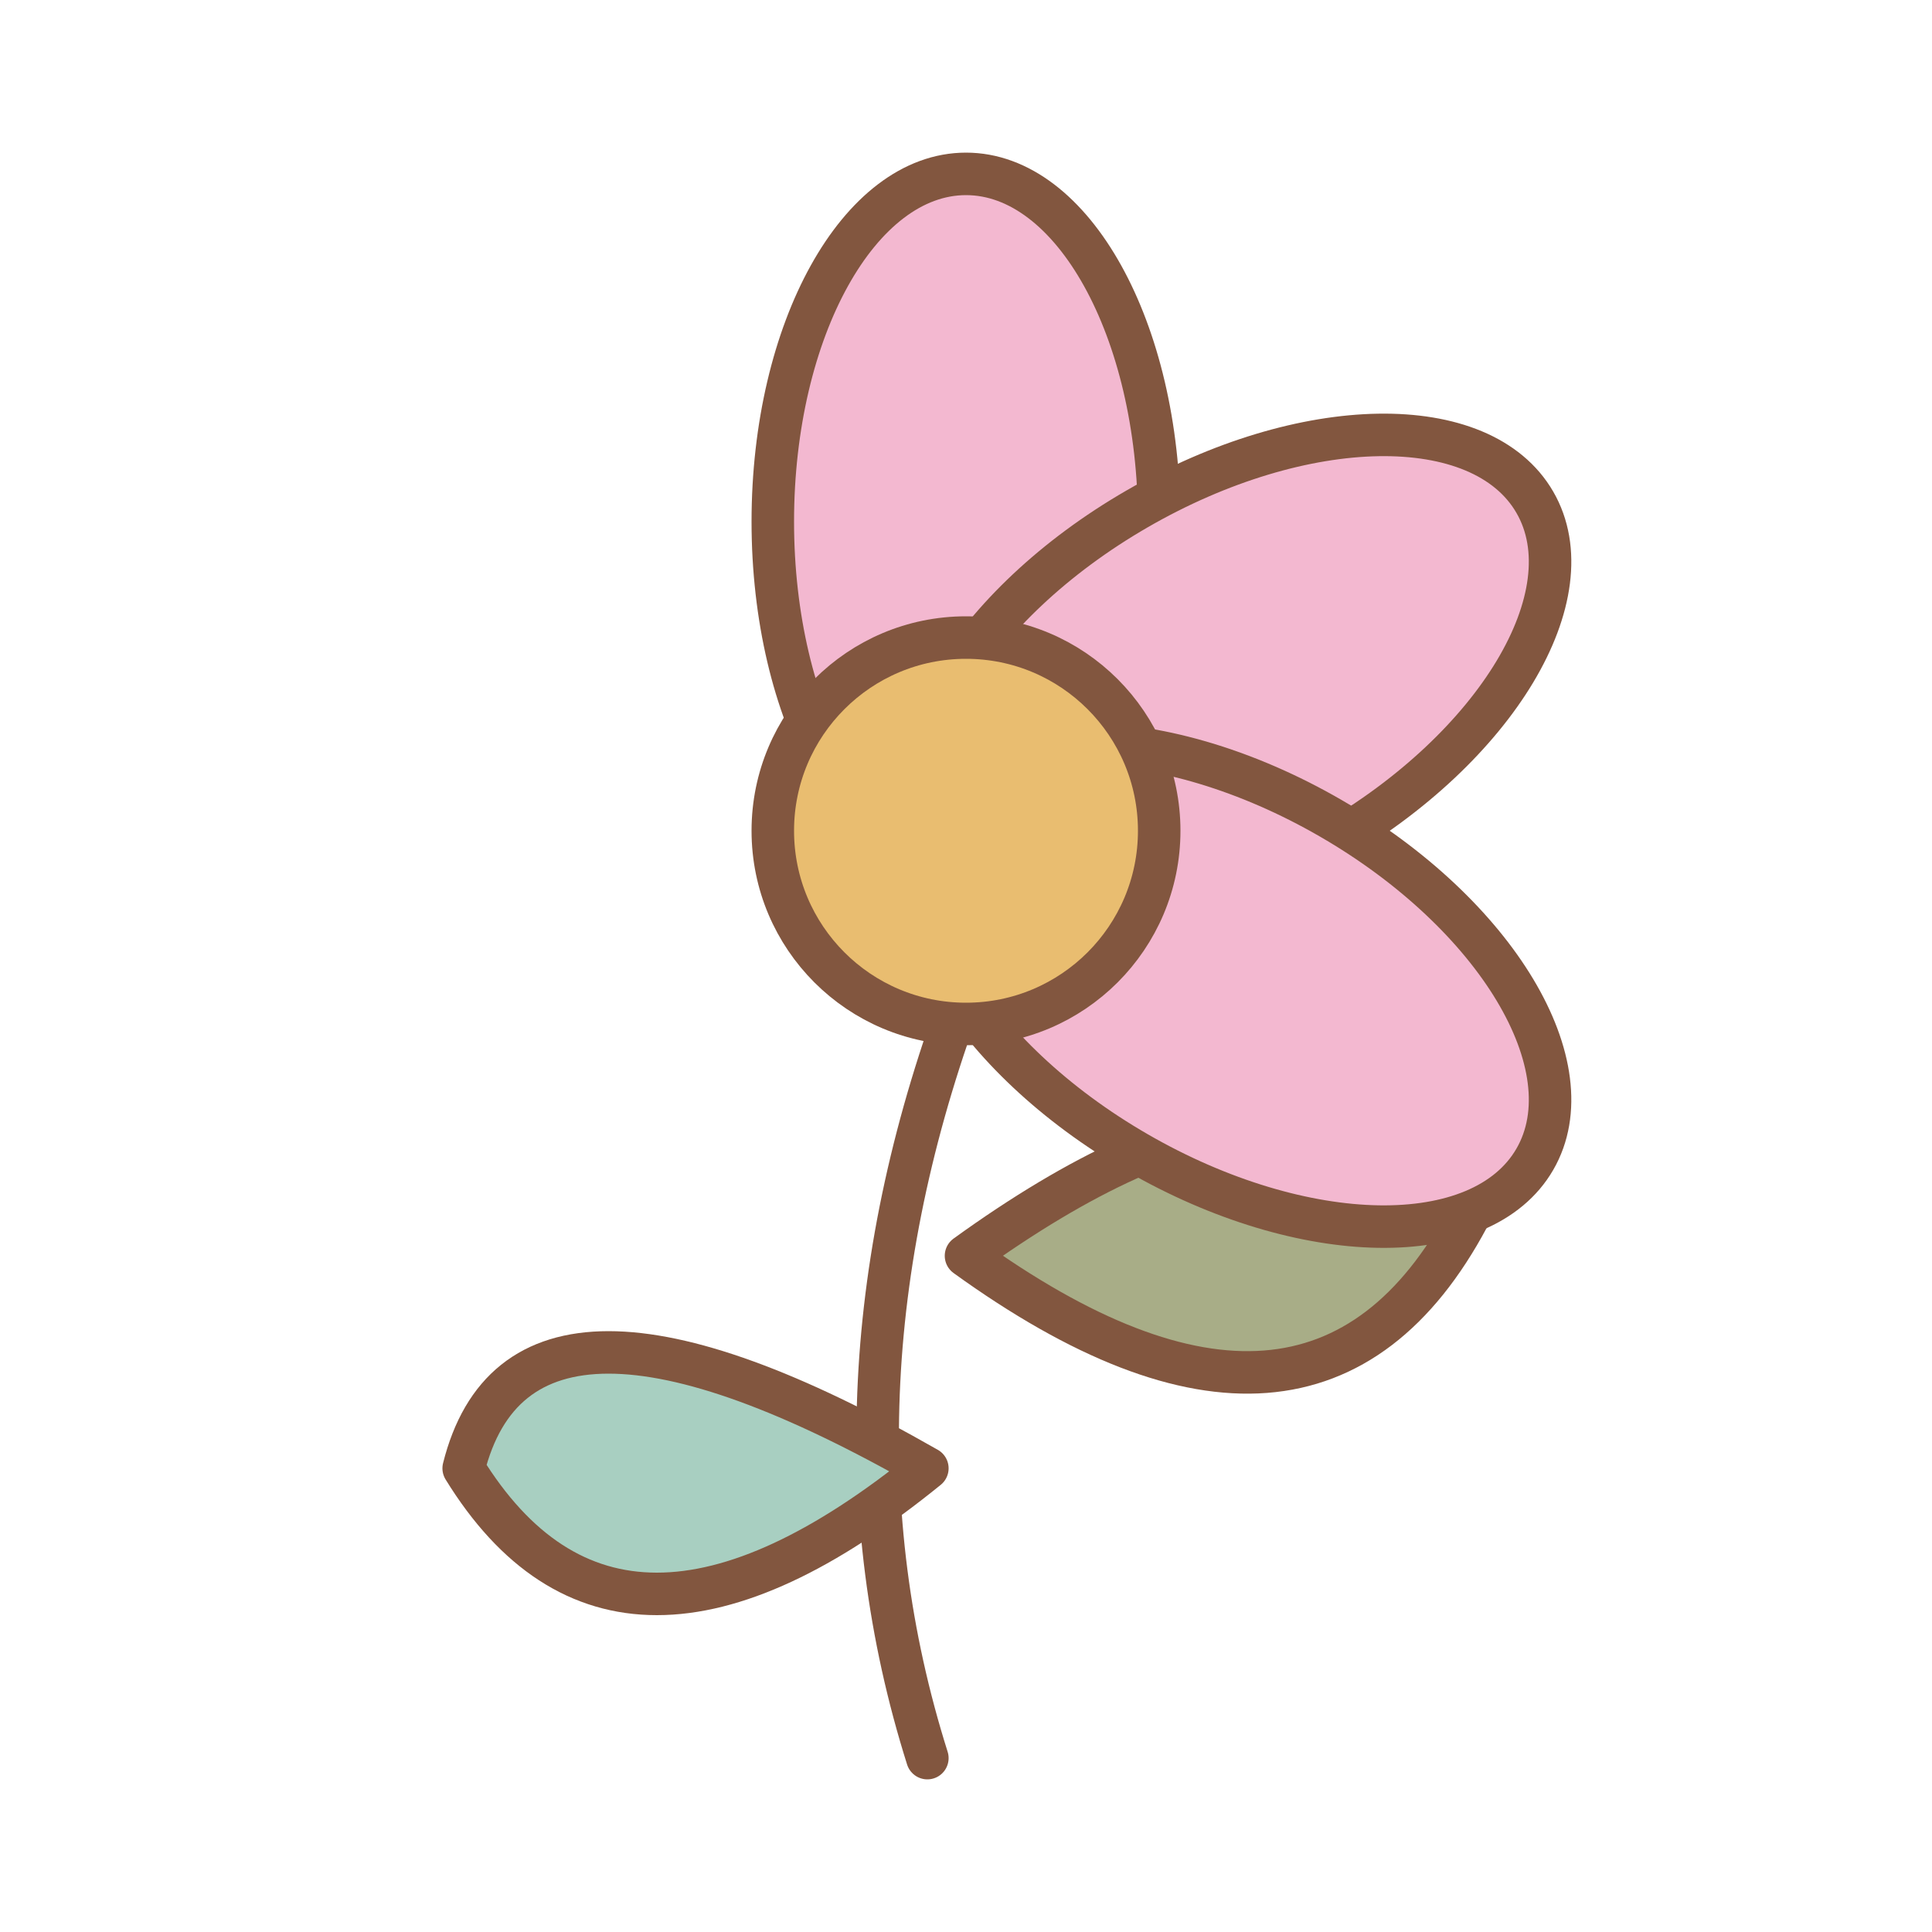
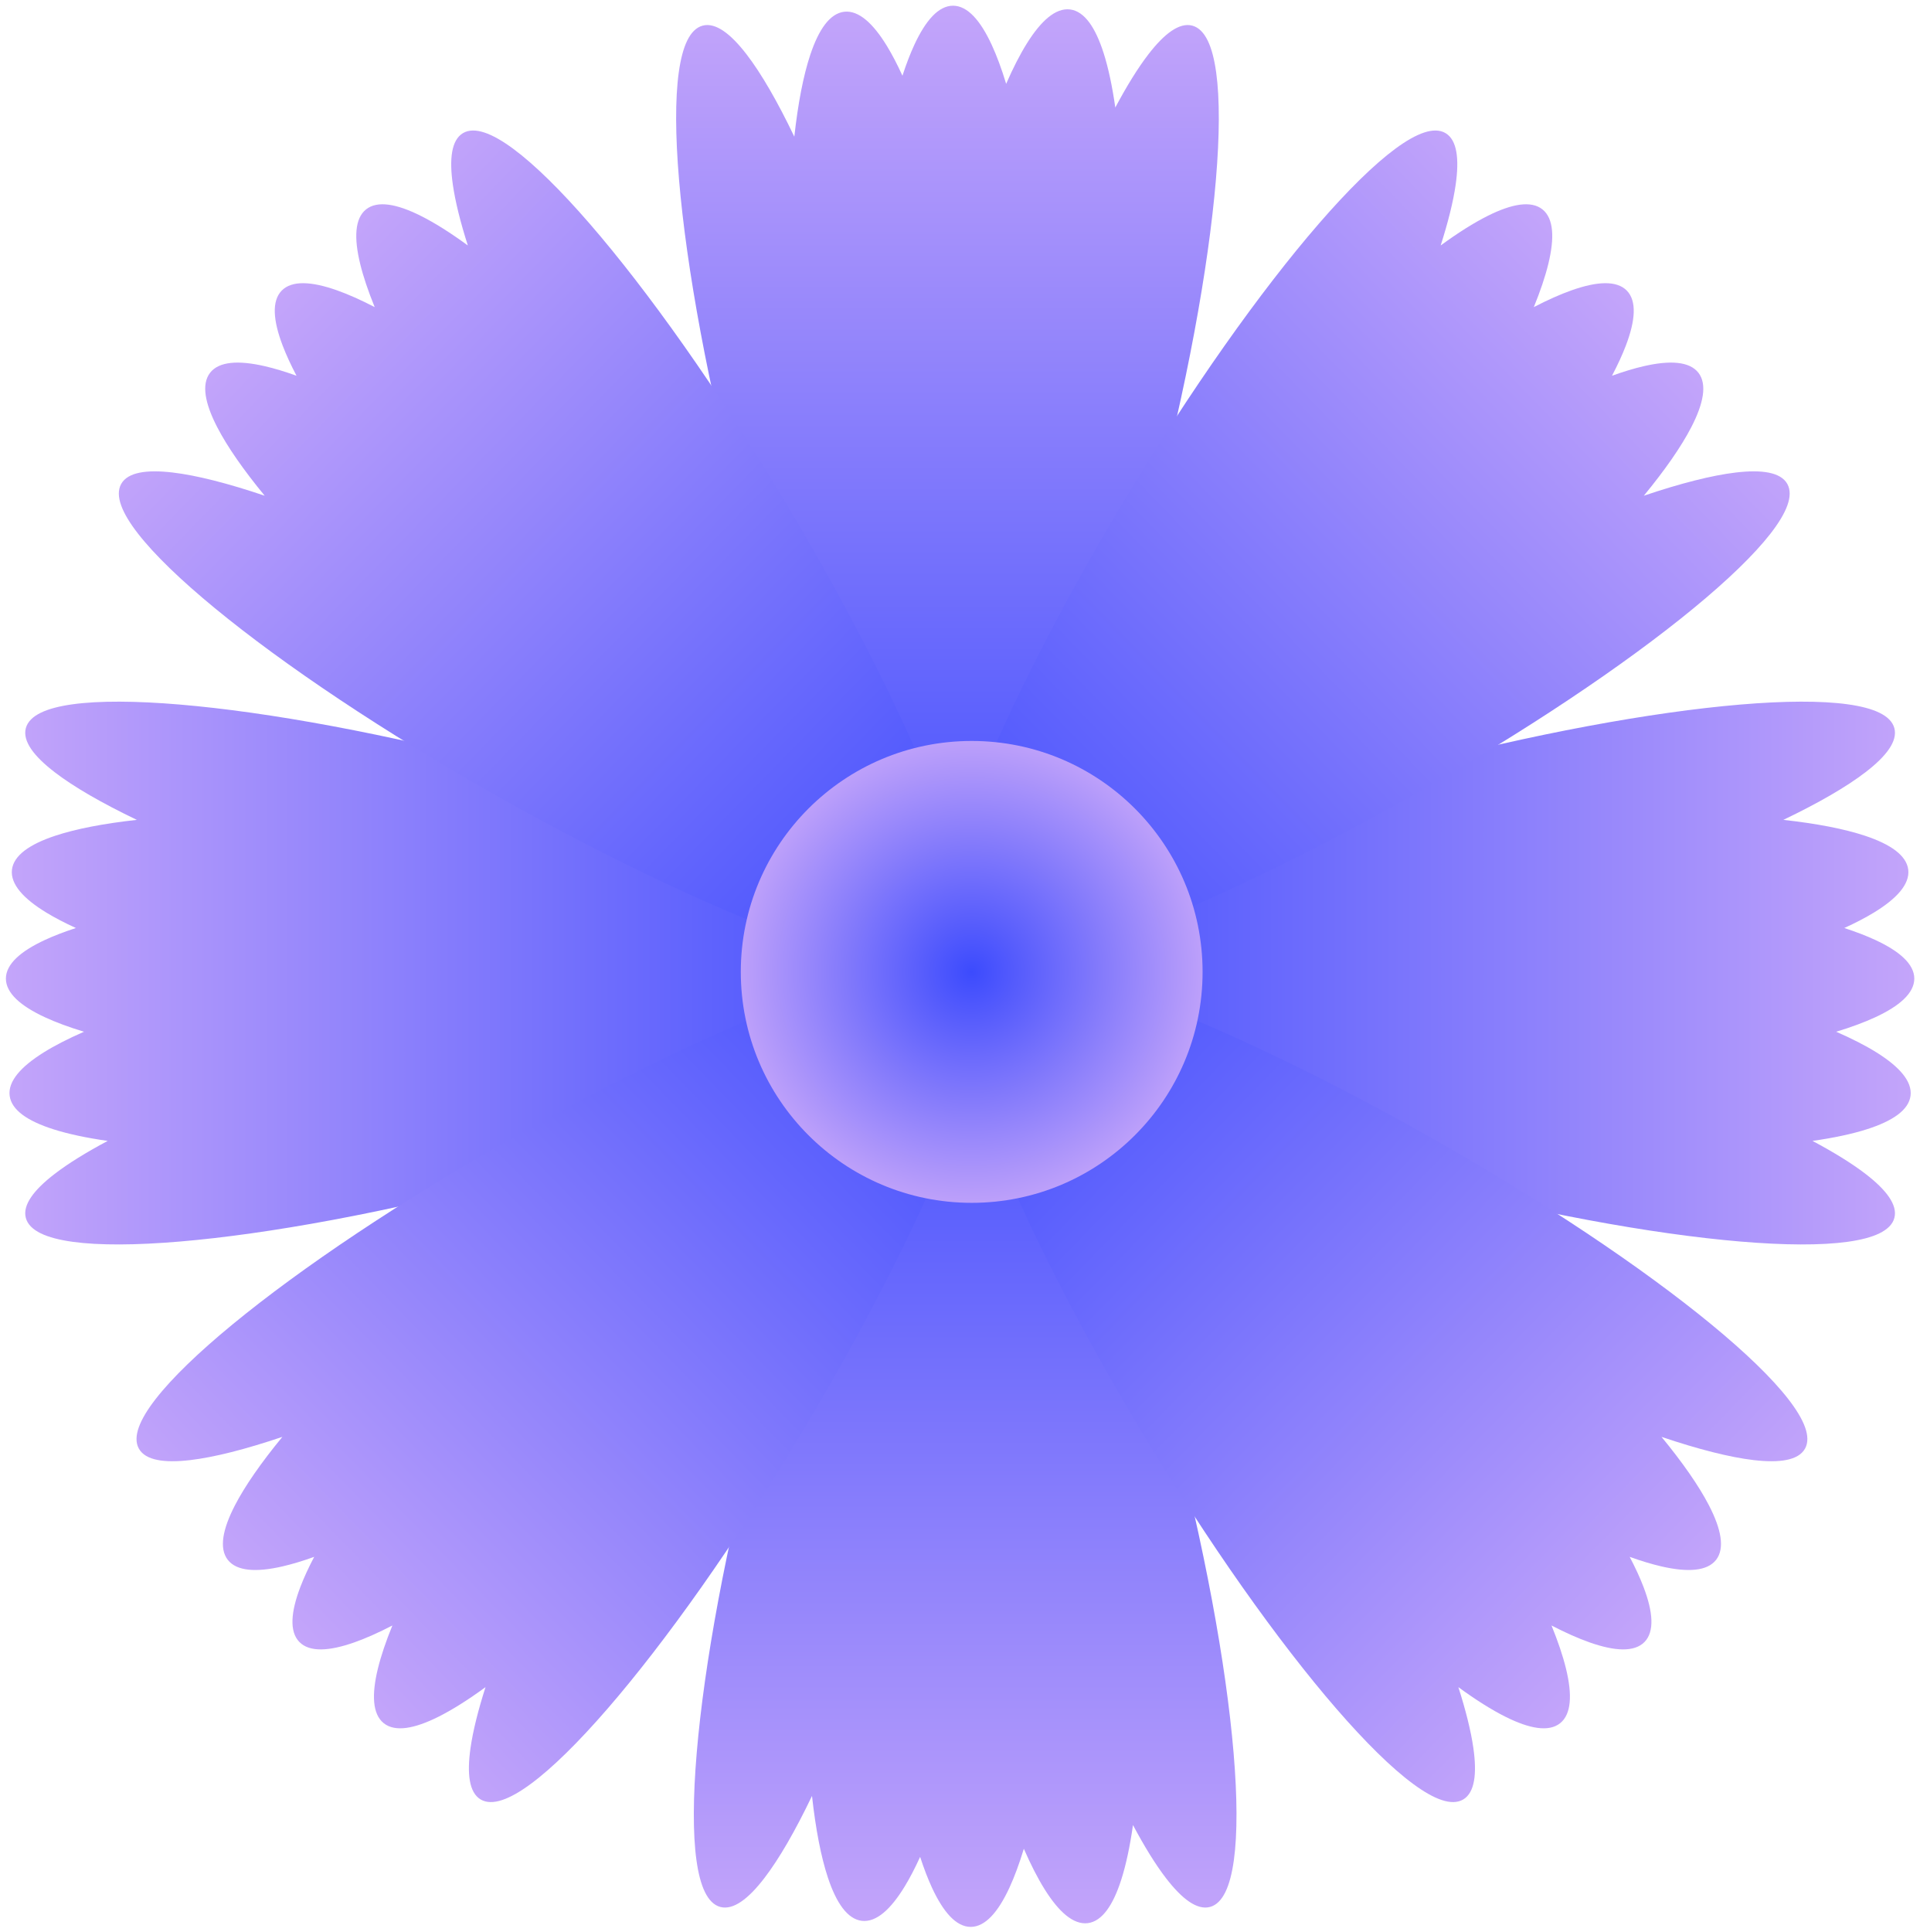
- <svg xmlns="http://www.w3.org/2000/svg" viewBox="0 0 100 100">
-   <g stroke="#82563f" stroke-width="2.2" stroke-linecap="round" stroke-linejoin="round">
-     <path d="M50 51Q42 72 48 91" fill="none" />
-     <path d="M48 76Q27 64 24 76Q32 89 48 76Z" fill="#a8cfc1" />
-     <path d="M50 65Q68 52 76 63Q68 78 50 65Z" fill="#a8ad87" />
-     <g fill="#f3b8d0">
-       <ellipse cx="50" cy="27" rx="10" ry="18" />
-       <ellipse cx="50" cy="27" rx="10" ry="18" transform="rotate(60 50 43)" />
-       <ellipse cx="50" cy="27" rx="10" ry="18" transform="rotate(120 50 43)" />
-     </g>
-     <circle cx="50" cy="43" r="10" fill="#e9bd70" />
-   </g>
+ <svg xmlns="http://www.w3.org/2000/svg" width="977" height="983" viewBox="0 0 977 983" fill="none">
+   <path d="M485 2.901C488.723 2.901 492.226 4.83 495.468 8.217C498.71 11.603 501.785 16.538 504.682 22.791C507.261 28.359 509.719 35.021 512.038 42.656C515.543 34.619 519.072 27.718 522.582 22.099C526.233 16.253 529.898 11.739 533.536 8.782C537.174 5.825 540.889 4.345 544.583 4.808C548.276 5.27 551.512 7.621 554.309 11.384C557.105 15.147 559.543 20.425 561.64 26.991C564.05 34.535 566.035 43.864 567.583 54.714C573.444 43.698 579.084 34.591 584.363 27.722C588.49 22.352 592.435 18.294 596.134 15.769C599.826 13.249 603.424 12.16 606.752 13.042C610.081 13.925 612.666 16.654 614.624 20.671C616.586 24.697 618.002 30.177 618.925 36.887C620.774 50.317 620.681 68.947 618.786 91.411C614.993 136.358 603.967 196.87 586.615 262.307C569.263 327.744 548.856 385.769 529.879 426.689C525.926 435.214 522.029 443.004 518.232 449.97C513.984 460.335 509.687 469.067 505.417 475.902C503.919 478.301 502.415 480.474 500.915 482.409C499.156 485.354 497.341 487.828 495.468 489.783C492.226 493.17 488.723 495.1 485 495.1C484.839 495.1 484.678 495.094 484.518 495.087C481.034 495.273 477.554 493.76 474.159 490.934C470.555 487.935 466.944 483.379 463.36 477.491C462.728 476.453 462.097 475.371 461.464 474.247C461.431 474.204 461.397 474.162 461.364 474.118C453.104 463.369 443.953 447.14 434.468 426.689C415.492 385.769 395.086 327.744 377.734 262.307C360.382 196.87 349.356 136.358 345.563 91.411C343.668 68.947 343.574 50.317 345.422 36.887C346.346 30.177 347.762 24.697 349.724 20.671C351.682 16.654 354.267 13.925 357.595 13.042C360.924 12.159 364.522 13.249 368.213 15.769C371.912 18.294 375.858 22.352 379.985 27.722C387.474 37.468 395.696 51.718 404.234 69.536C406.105 52.628 408.817 38.528 412.328 27.961C414.501 21.42 417 16.171 419.839 12.441C422.679 8.71 425.942 6.398 429.64 5.978C433.339 5.558 437.037 7.08 440.641 10.079C444.244 13.078 447.856 17.634 451.44 23.521C454.05 27.809 456.662 32.834 459.259 38.532C461.192 32.601 463.215 27.332 465.319 22.791C468.216 16.537 471.291 11.603 474.533 8.217C477.775 4.83 481.278 2.901 485 2.901Z" fill="url(#paint0_linear_28_49)" />
+   <path d="M494 980.4C497.722 980.4 501.225 978.471 504.468 975.084C507.71 971.698 510.785 966.764 513.682 960.51C516.261 954.942 518.718 948.28 521.037 940.646C524.542 948.682 528.072 955.583 531.582 961.202C535.234 967.048 538.898 971.562 542.536 974.519C546.174 977.476 549.89 978.956 553.583 978.493C557.276 978.031 560.512 975.68 563.309 971.917C566.105 968.154 568.543 962.876 570.641 956.311C573.051 948.766 575.035 939.437 576.584 928.587C582.444 939.603 588.085 948.709 593.363 955.578C597.49 960.949 601.436 965.007 605.135 967.532C608.826 970.052 612.424 971.141 615.753 970.259C619.082 969.376 621.666 966.646 623.624 962.629C625.586 958.603 627.002 953.123 627.926 946.413C629.774 932.983 629.682 914.353 627.786 891.89C623.994 846.943 612.966 786.431 595.614 720.994C578.262 655.557 557.856 597.532 538.88 556.612C534.925 548.085 531.027 540.292 527.229 533.324C522.982 522.962 518.686 514.232 514.418 507.399C512.918 504.998 511.413 502.823 509.911 500.887C508.153 497.944 506.339 495.472 504.468 493.518C501.225 490.131 497.722 488.201 494 488.201C493.839 488.201 493.679 488.207 493.519 488.214C490.034 488.028 486.554 489.541 483.158 492.367C479.555 495.366 475.943 499.922 472.359 505.81C471.727 506.848 471.096 507.93 470.464 509.054C470.431 509.097 470.397 509.139 470.363 509.183C462.103 519.932 452.953 536.161 443.469 556.612C424.492 597.532 404.085 655.557 386.733 720.994C369.381 786.431 358.355 846.943 354.562 891.89C352.667 914.353 352.574 932.983 354.423 946.413C355.346 953.123 356.763 958.603 358.725 962.629C360.682 966.646 363.267 969.376 366.596 970.259C369.925 971.141 373.523 970.052 377.214 967.532C380.913 965.007 384.858 960.949 388.985 955.578C396.475 945.832 404.696 931.581 413.234 913.763C415.106 930.672 417.818 944.773 421.328 955.34C423.501 961.881 426 967.13 428.839 970.86C431.679 974.591 434.942 976.904 438.641 977.324C442.339 977.744 446.038 976.221 449.642 973.222C453.245 970.223 456.857 965.667 460.44 959.78C463.051 955.492 465.662 950.467 468.26 944.771C470.193 950.701 472.215 955.969 474.318 960.51C477.215 966.764 480.29 971.698 483.532 975.084C486.775 978.471 490.278 980.4 494 980.4Z" fill="url(#paint1_linear_28_49)" />
+   <path d="M974.202 497.913C974.201 501.635 972.272 505.138 968.885 508.381C965.499 511.623 960.565 514.698 954.311 517.595C948.743 520.174 942.082 522.631 934.447 524.95C942.484 528.455 949.385 531.984 955.003 535.494C960.849 539.146 965.363 542.811 968.32 546.448C971.277 550.087 972.757 553.802 972.294 557.495C971.832 561.188 969.482 564.425 965.718 567.222C961.955 570.018 956.677 572.456 950.112 574.553C942.567 576.963 933.238 578.947 922.388 580.496C933.404 586.357 942.511 591.998 949.38 597.276C954.751 601.403 958.809 605.349 961.333 609.048C963.853 612.739 964.944 616.337 964.061 619.666C963.178 622.995 960.448 625.578 956.431 627.536C952.405 629.498 946.925 630.914 940.215 631.838C926.786 633.687 908.156 633.594 885.692 631.698C840.746 627.906 780.233 616.879 714.795 599.527C649.358 582.175 591.333 561.77 550.414 542.793C541.886 538.838 534.094 534.94 527.125 531.142C516.763 526.895 508.033 522.598 501.201 518.33C498.801 516.831 496.628 515.328 494.693 513.827C491.748 512.068 489.275 510.253 487.319 508.381C483.932 505.138 482.003 501.635 482.002 497.913C482.002 497.752 482.008 497.591 482.015 497.431C481.829 493.946 483.342 490.467 486.168 487.071C489.167 483.468 493.724 479.856 499.611 476.272C500.65 475.64 501.734 475.008 502.859 474.375C502.901 474.342 502.943 474.309 502.985 474.276C513.734 466.016 529.962 456.865 550.414 447.381C591.333 428.404 649.358 407.998 714.795 390.646C780.233 373.294 840.746 362.268 885.692 358.476C908.156 356.58 926.786 356.486 940.215 358.335C946.925 359.259 952.405 360.675 956.431 362.637C960.449 364.595 963.178 367.179 964.061 370.508C964.944 373.837 963.853 377.435 961.333 381.126C958.809 384.825 954.751 388.77 949.38 392.897C939.634 400.387 925.384 408.608 907.566 417.146C924.474 419.018 938.574 421.73 949.141 425.24C955.682 427.413 960.931 429.913 964.662 432.752C968.392 435.592 970.705 438.854 971.125 442.553C971.544 446.251 970.022 449.95 967.023 453.554C964.024 457.157 959.469 460.769 953.582 464.353C949.293 466.963 944.268 469.574 938.571 472.172C944.502 474.105 949.77 476.128 954.311 478.231C960.565 481.128 965.499 484.203 968.885 487.445C972.272 490.688 974.202 494.191 974.202 497.913Z" fill="url(#paint2_linear_28_49)" />
+   <path d="M3 497.913C3 501.635 4.93 505.138 8.316 508.381C11.703 511.623 16.637 514.698 22.891 517.595C28.458 520.174 35.12 522.631 42.755 524.95C34.718 528.455 27.817 531.984 22.198 535.494C16.353 539.146 11.839 542.811 8.882 546.448C5.924 550.087 4.445 553.802 4.907 557.495C5.37 561.188 7.72 564.425 11.483 567.222C15.246 570.018 20.524 572.456 27.09 574.553C34.635 576.963 43.963 578.947 54.813 580.496C43.798 586.357 34.691 591.998 27.822 597.276C22.452 601.403 18.393 605.349 15.868 609.048C13.349 612.739 12.259 616.337 13.142 619.666C14.025 622.995 16.754 625.578 20.771 627.536C24.798 629.498 30.277 630.914 36.987 631.838C50.417 633.686 69.047 633.594 91.511 631.698C136.457 627.906 196.969 616.879 262.406 599.527C327.843 582.175 385.868 561.77 426.788 542.793C435.316 538.838 443.108 534.94 450.076 531.142C460.438 526.895 469.168 522.598 476.001 518.33C478.4 516.831 480.574 515.328 482.509 513.827C485.453 512.068 487.927 510.253 489.883 508.381C493.269 505.138 495.199 501.635 495.199 497.913C495.199 497.752 495.194 497.591 495.187 497.431C495.372 493.946 493.859 490.467 491.033 487.071C488.034 483.468 483.478 479.856 477.591 476.272C476.552 475.64 475.47 475.009 474.347 474.377C474.304 474.344 474.261 474.31 474.218 474.276C463.469 466.016 447.24 456.865 426.788 447.381C385.868 428.404 327.843 407.998 262.406 390.646C196.969 373.294 136.457 362.268 91.511 358.476C69.047 356.58 50.417 356.486 36.987 358.335C30.278 359.259 24.797 360.675 20.771 362.637C16.754 364.595 14.024 367.179 13.142 370.508C12.259 373.837 13.349 377.435 15.868 381.126C18.393 384.825 22.452 388.77 27.822 392.897C37.568 400.387 51.818 408.608 69.636 417.146C52.727 419.018 38.627 421.73 28.061 425.24C21.52 427.413 16.27 429.913 12.54 432.752C8.809 435.592 6.497 438.854 6.077 442.553C5.657 446.251 7.179 449.95 10.179 453.554C13.178 457.157 17.733 460.769 23.62 464.353C27.908 466.963 32.934 469.574 38.631 472.172C32.7 474.105 27.432 476.128 22.891 478.231C16.637 481.128 11.703 484.203 8.316 487.445C4.93 490.688 3 494.191 3 497.913Z" fill="url(#paint3_linear_28_49)" />
+   <path d="M143.343 147.874C145.94 145.208 149.767 144.046 154.456 144.087C159.143 144.128 164.823 145.369 171.324 147.659C177.111 149.698 183.598 152.587 190.684 156.254C187.374 148.135 184.895 140.791 183.32 134.356C181.682 127.662 181.007 121.887 181.428 117.218C181.849 112.548 183.382 108.854 186.291 106.532C189.2 104.21 193.141 103.532 197.789 104.155C202.435 104.779 207.916 106.717 214.082 109.797C221.168 113.336 229.234 118.425 238.086 124.888C234.286 113.003 231.7 102.607 230.464 94.033C229.498 87.329 229.345 81.672 230.119 77.26C230.89 72.858 232.621 69.521 235.576 67.753C238.532 65.985 242.29 66.038 246.533 67.44C250.786 68.844 255.699 71.654 261.149 75.676C272.058 83.724 285.336 96.793 300.102 113.828C329.646 147.912 365.289 198.04 400.045 256.136C434.802 314.232 462.117 369.342 478.18 411.491C481.527 420.272 484.386 428.5 486.725 436.081C491.184 446.357 494.439 455.529 496.355 463.356C497.027 466.104 497.534 468.698 497.873 471.123C498.754 474.438 499.259 477.464 499.353 480.17C499.516 484.856 498.453 488.712 495.855 491.377C495.743 491.493 495.627 491.604 495.51 491.714C493.211 494.339 489.699 495.775 485.305 496.235C480.643 496.723 474.859 496.13 468.141 494.588C466.957 494.316 465.741 494.013 464.495 493.681C464.441 493.675 464.387 493.669 464.332 493.663C450.869 492.077 432.86 487.305 411.593 479.825C369.043 464.858 313.244 438.977 254.268 405.736C195.292 372.496 144.258 338.161 109.421 309.51C92.01 295.19 78.601 282.255 70.273 271.558C66.112 266.214 63.175 261.375 61.661 257.16C60.15 252.955 60 249.199 61.691 246.199C63.382 243.199 66.673 241.382 71.054 240.497C75.444 239.61 81.103 239.616 87.83 240.408C100.036 241.846 115.98 245.903 134.7 252.223C123.897 239.083 115.691 227.3 110.573 217.411C107.405 211.29 105.39 205.837 104.7 201.2C104.009 196.562 104.631 192.612 106.911 189.67C109.191 186.728 112.862 185.142 117.526 184.654C122.188 184.166 127.972 184.758 134.689 186.3C139.582 187.423 145.004 189.06 150.897 191.176C147.998 185.653 145.637 180.527 143.853 175.851C141.395 169.412 140.007 163.766 139.845 159.081C139.682 154.395 140.745 150.539 143.343 147.874Z" fill="url(#paint4_linear_28_49)" />
+   <path d="M152.343 835.428C154.94 838.093 158.767 839.256 163.456 839.214C168.143 839.173 173.823 837.932 180.324 835.642C186.111 833.603 192.598 830.715 199.684 827.047C196.374 835.166 193.895 842.51 192.32 848.945C190.682 855.64 190.007 861.415 190.428 866.084C190.849 870.753 192.382 874.447 195.291 876.769C198.2 879.092 202.141 879.769 206.789 879.146C211.435 878.522 216.916 876.585 223.082 873.505C230.168 869.965 238.234 864.876 247.086 858.413C243.286 870.299 240.701 880.695 239.465 889.269C238.499 895.973 238.346 901.63 239.119 906.042C239.891 910.444 241.621 913.781 244.577 915.549C247.532 917.317 251.29 917.263 255.533 915.862C259.786 914.457 264.7 911.648 270.15 907.626C281.058 899.578 294.336 886.508 309.102 869.473C338.646 835.389 374.289 785.261 409.045 727.165C443.801 669.07 471.118 613.959 487.181 571.811C490.528 563.027 493.389 554.797 495.728 547.213C500.186 536.94 503.44 527.77 505.355 519.945C506.027 517.197 506.534 514.603 506.873 512.178C507.754 508.863 508.259 505.837 508.353 503.131C508.516 498.445 507.453 494.59 504.855 491.924C504.743 491.808 504.627 491.697 504.51 491.587C502.211 488.962 498.699 487.526 494.305 487.066C489.643 486.579 483.859 487.172 477.141 488.714C475.957 488.986 474.741 489.289 473.495 489.62C473.441 489.627 473.387 489.632 473.332 489.638C459.869 491.224 441.86 495.996 420.593 503.477C378.043 518.443 322.244 544.324 263.268 577.565C204.292 610.806 153.258 645.14 118.421 673.791C101.01 688.111 87.601 701.046 79.273 711.743C75.112 717.087 72.175 721.926 70.661 726.141C69.15 730.347 69 734.102 70.691 737.102C72.382 740.103 75.673 741.919 80.054 742.804C84.444 743.691 90.103 743.685 96.83 742.893C109.036 741.455 124.98 737.398 143.7 731.078C132.897 744.218 124.691 756.001 119.573 765.89C116.405 772.011 114.39 777.465 113.7 782.101C113.009 786.739 113.63 790.69 115.91 793.632C118.19 796.574 121.862 798.16 126.525 798.648C131.188 799.136 136.971 798.543 143.689 797.001C148.582 795.878 154.004 794.241 159.897 792.125C156.998 797.649 154.637 802.775 152.853 807.45C150.395 813.89 149.007 819.535 148.845 824.22C148.682 828.906 149.745 832.762 152.343 835.428Z" fill="url(#paint5_linear_28_49)" />
+   <path d="M827.912 147.874C825.315 145.208 821.488 144.046 816.799 144.087C812.112 144.128 806.431 145.369 799.931 147.659C794.143 149.698 787.657 152.587 780.571 156.254C783.881 148.135 786.36 140.791 787.935 134.356C789.573 127.662 790.248 121.887 789.827 117.218C789.406 112.548 787.873 108.854 784.964 106.532C782.055 104.21 778.113 103.532 773.466 104.155C768.82 104.779 763.338 106.717 757.173 109.797C750.087 113.336 742.021 118.425 733.169 124.888C736.969 113.003 739.555 102.607 740.791 94.033C741.757 87.329 741.909 81.672 741.136 77.26C740.365 72.858 738.634 69.521 735.679 67.753C732.723 65.985 728.965 66.038 724.722 67.44C720.469 68.844 715.556 71.654 710.106 75.676C699.197 83.724 685.919 96.793 671.153 113.828C641.609 147.912 605.966 198.04 571.209 256.136C536.453 314.232 509.138 369.342 493.075 411.491C489.728 420.272 486.869 428.5 484.529 436.081C480.07 446.357 476.816 455.529 474.9 463.356C474.228 466.104 473.721 468.698 473.382 471.123C472.501 474.438 471.996 477.464 471.902 480.17C471.739 484.856 472.802 488.712 475.4 491.377C475.512 491.493 475.628 491.604 475.745 491.714C478.044 494.339 481.556 495.775 485.95 496.235C490.612 496.723 496.396 496.13 503.114 494.588C504.298 494.316 505.514 494.013 506.76 493.681C506.814 493.675 506.868 493.669 506.922 493.663C520.386 492.077 538.395 487.305 559.662 479.825C602.212 464.858 658.011 438.977 716.987 405.736C775.962 372.496 826.997 338.161 861.834 309.51C879.245 295.19 892.654 282.255 900.982 271.558C905.143 266.214 908.08 261.375 909.594 257.16C911.105 252.955 911.255 249.199 909.564 246.199C907.873 243.199 904.582 241.382 900.201 240.497C895.811 239.61 890.152 239.616 883.425 240.408C871.218 241.846 855.275 245.903 836.554 252.223C847.358 239.083 855.564 227.3 860.682 217.411C863.85 211.29 865.865 205.837 866.555 201.2C867.245 196.562 866.624 192.612 864.344 189.67C862.064 186.728 858.392 185.142 853.729 184.654C849.067 184.166 843.283 184.758 836.566 186.3C831.673 187.423 826.251 189.06 820.358 191.176C823.257 185.653 825.618 180.527 827.402 175.851C829.86 169.412 831.247 163.766 831.41 159.081C831.573 154.395 830.51 150.539 827.912 147.874Z" fill="url(#paint6_linear_28_49)" />
+   <path d="M836.912 835.428C834.315 838.093 830.488 839.256 825.799 839.214C821.112 839.173 815.431 837.932 808.931 835.642C803.143 833.603 796.657 830.715 789.571 827.047C792.881 835.166 795.36 842.51 796.935 848.945C798.573 855.64 799.248 861.415 798.827 866.084C798.406 870.753 796.873 874.447 793.964 876.769C791.055 879.092 787.113 879.769 782.466 879.146C777.82 878.522 772.338 876.585 766.173 873.505C759.087 869.965 751.021 864.876 742.169 858.413C745.969 870.299 748.554 880.695 749.79 889.269C750.756 895.973 750.909 901.63 750.136 906.042C749.364 910.444 747.633 913.781 744.678 915.549C741.723 917.317 737.965 917.263 733.722 915.862C729.469 914.457 724.555 911.648 719.105 907.626C708.196 899.578 694.919 886.508 680.153 869.473C650.609 835.389 614.966 785.261 580.209 727.165C545.453 669.07 518.137 613.959 502.074 571.811C498.727 563.027 495.866 554.797 493.527 547.213C489.069 536.94 485.815 527.77 483.9 519.945C483.228 517.197 482.721 514.603 482.382 512.178C481.501 508.863 480.996 505.837 480.902 503.131C480.739 498.445 481.802 494.59 484.4 491.924C484.512 491.808 484.628 491.697 484.745 491.587C487.044 488.962 490.556 487.526 494.95 487.066C499.612 486.579 505.396 487.172 512.114 488.714C513.298 488.986 514.514 489.289 515.76 489.62C515.814 489.627 515.868 489.632 515.922 489.638C529.386 491.224 547.395 495.996 568.662 503.477C611.212 518.443 667.011 544.324 725.987 577.565C784.962 610.806 835.997 645.14 870.834 673.791C888.245 688.111 901.654 701.046 909.982 711.743C914.143 717.087 917.08 721.926 918.594 726.141C920.105 730.347 920.255 734.102 918.564 737.102C916.873 740.103 913.582 741.919 909.201 742.804C904.811 743.691 899.152 743.685 892.425 742.893C880.218 741.455 864.275 737.398 845.554 731.078C856.358 744.218 864.564 756.001 869.682 765.89C872.85 772.011 874.865 777.465 875.555 782.101C876.245 786.739 875.625 790.69 873.345 793.632C871.064 796.574 867.393 798.16 862.73 798.648C858.067 799.136 852.283 798.543 845.566 797.001C840.673 795.878 835.251 794.241 829.358 792.125C832.257 797.649 834.618 802.775 836.402 807.45C838.86 813.89 840.247 819.535 840.41 824.22C840.573 828.906 839.51 832.762 836.912 835.428Z" fill="url(#paint7_linear_28_49)" />
+   <circle cx="494.5" cy="494.5" r="117.5" fill="url(#paint8_radial_28_49)" />
+   <defs>
+     <linearGradient id="paint0_linear_28_49" x1="482.174" y1="2.901" x2="482.174" y2="495.102" gradientUnits="userSpaceOnUse">
+       <stop stop-color="#C4A5FA" />
+       <stop offset="1" stop-color="#394AFE" />
+     </linearGradient>
+     <linearGradient id="paint1_linear_28_49" x1="491.174" y1="980.4" x2="491.174" y2="488.199" gradientUnits="userSpaceOnUse">
+       <stop stop-color="#C4A5FA" />
+       <stop offset="1" stop-color="#394AFE" />
+     </linearGradient>
+     <linearGradient id="paint2_linear_28_49" x1="974.202" y1="495.087" x2="482" y2="495.087" gradientUnits="userSpaceOnUse">
+       <stop stop-color="#C4A5FA" />
+       <stop offset="1" stop-color="#394AFE" />
+     </linearGradient>
+     <linearGradient id="paint3_linear_28_49" x1="3" y1="495.087" x2="495.202" y2="495.087" gradientUnits="userSpaceOnUse">
+       <stop stop-color="#C4A5FA" />
+       <stop offset="1" stop-color="#394AFE" />
+     </linearGradient>
+     <linearGradient id="paint4_linear_28_49" x1="141.37" y1="149.898" x2="493.885" y2="493.403" gradientUnits="userSpaceOnUse">
+       <stop stop-color="#C4A5FA" />
+       <stop offset="1" stop-color="#394AFE" />
+     </linearGradient>
+     <linearGradient id="paint5_linear_28_49" x1="150.37" y1="833.404" x2="502.885" y2="489.898" gradientUnits="userSpaceOnUse">
+       <stop stop-color="#C4A5FA" />
+       <stop offset="1" stop-color="#394AFE" />
+     </linearGradient>
+     <linearGradient id="paint6_linear_28_49" x1="829.885" y1="149.898" x2="477.37" y2="493.403" gradientUnits="userSpaceOnUse">
+       <stop stop-color="#C4A5FA" />
+       <stop offset="1" stop-color="#394AFE" />
+     </linearGradient>
+     <linearGradient id="paint7_linear_28_49" x1="838.884" y1="833.404" x2="486.37" y2="489.898" gradientUnits="userSpaceOnUse">
+       <stop stop-color="#C4A5FA" />
+       <stop offset="1" stop-color="#394AFE" />
+     </linearGradient>
+     <radialGradient id="paint8_radial_28_49" cx="0" cy="0" r="1" gradientUnits="userSpaceOnUse" gradientTransform="translate(494.5 494.5) rotate(90) scale(117.5)">
+       <stop stop-color="#3C4BFD" />
+       <stop offset="1" stop-color="#BDA0FA" />
+     </radialGradient>
+   </defs>
</svg>
